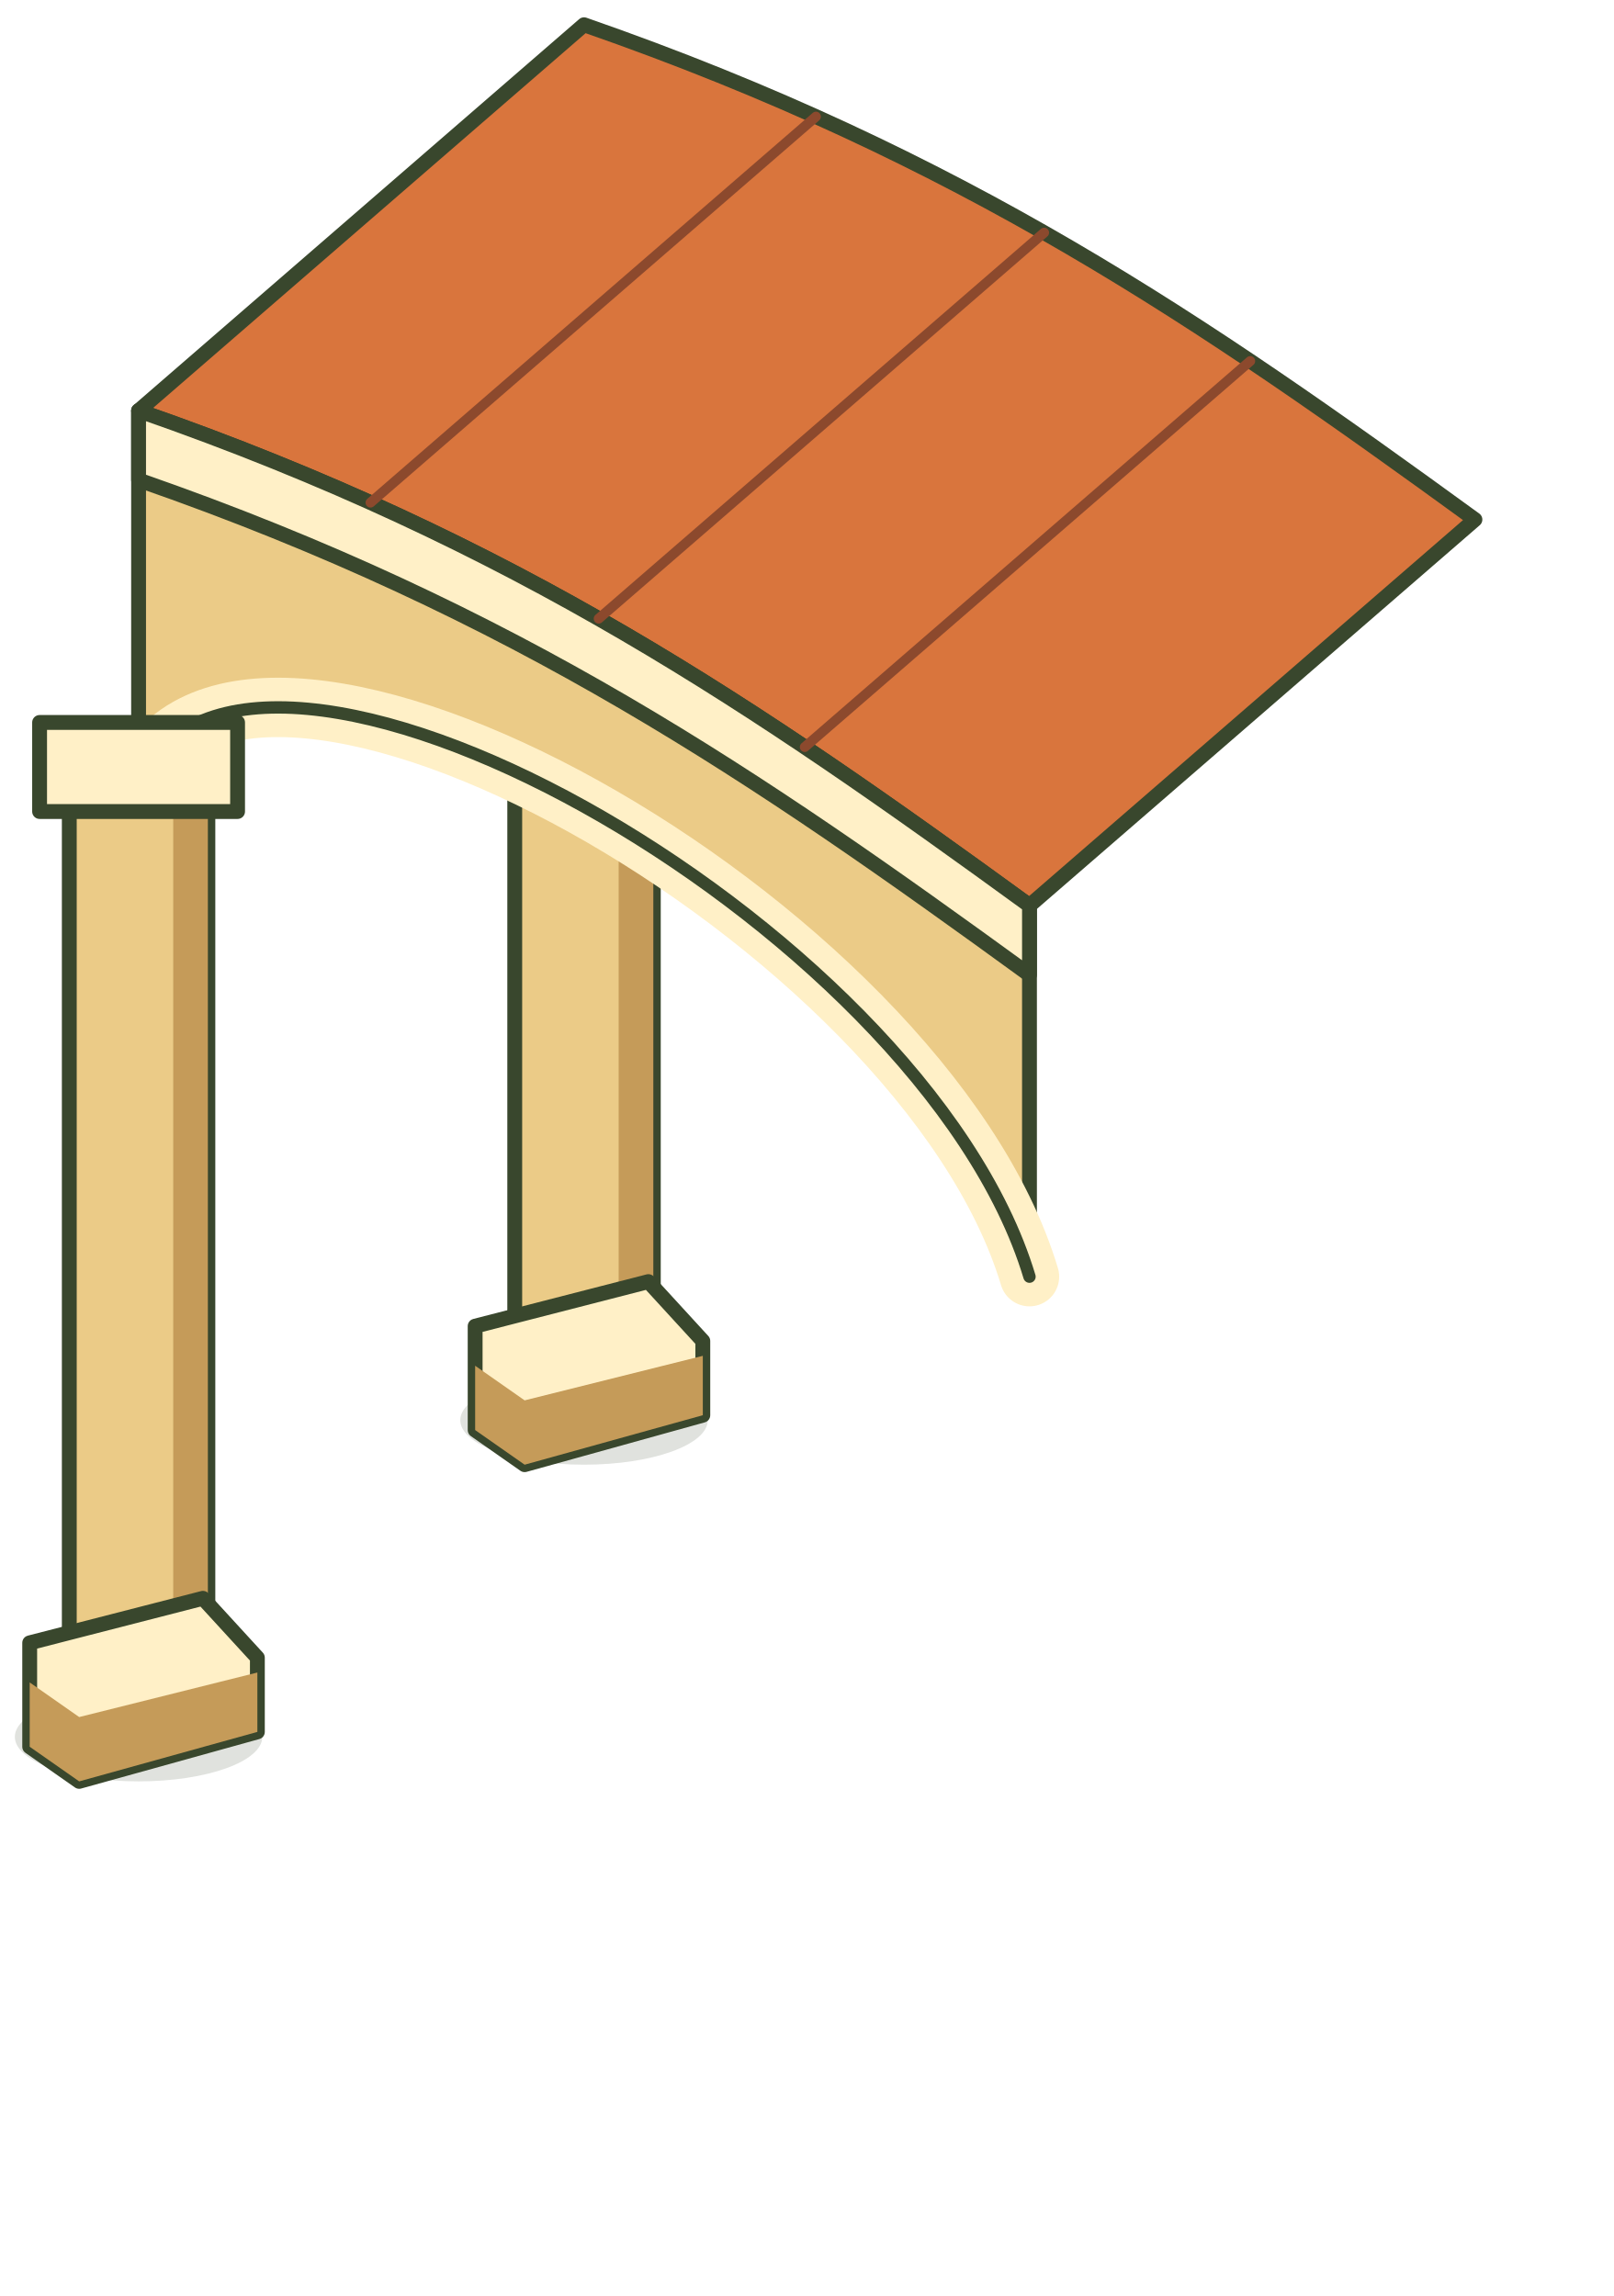
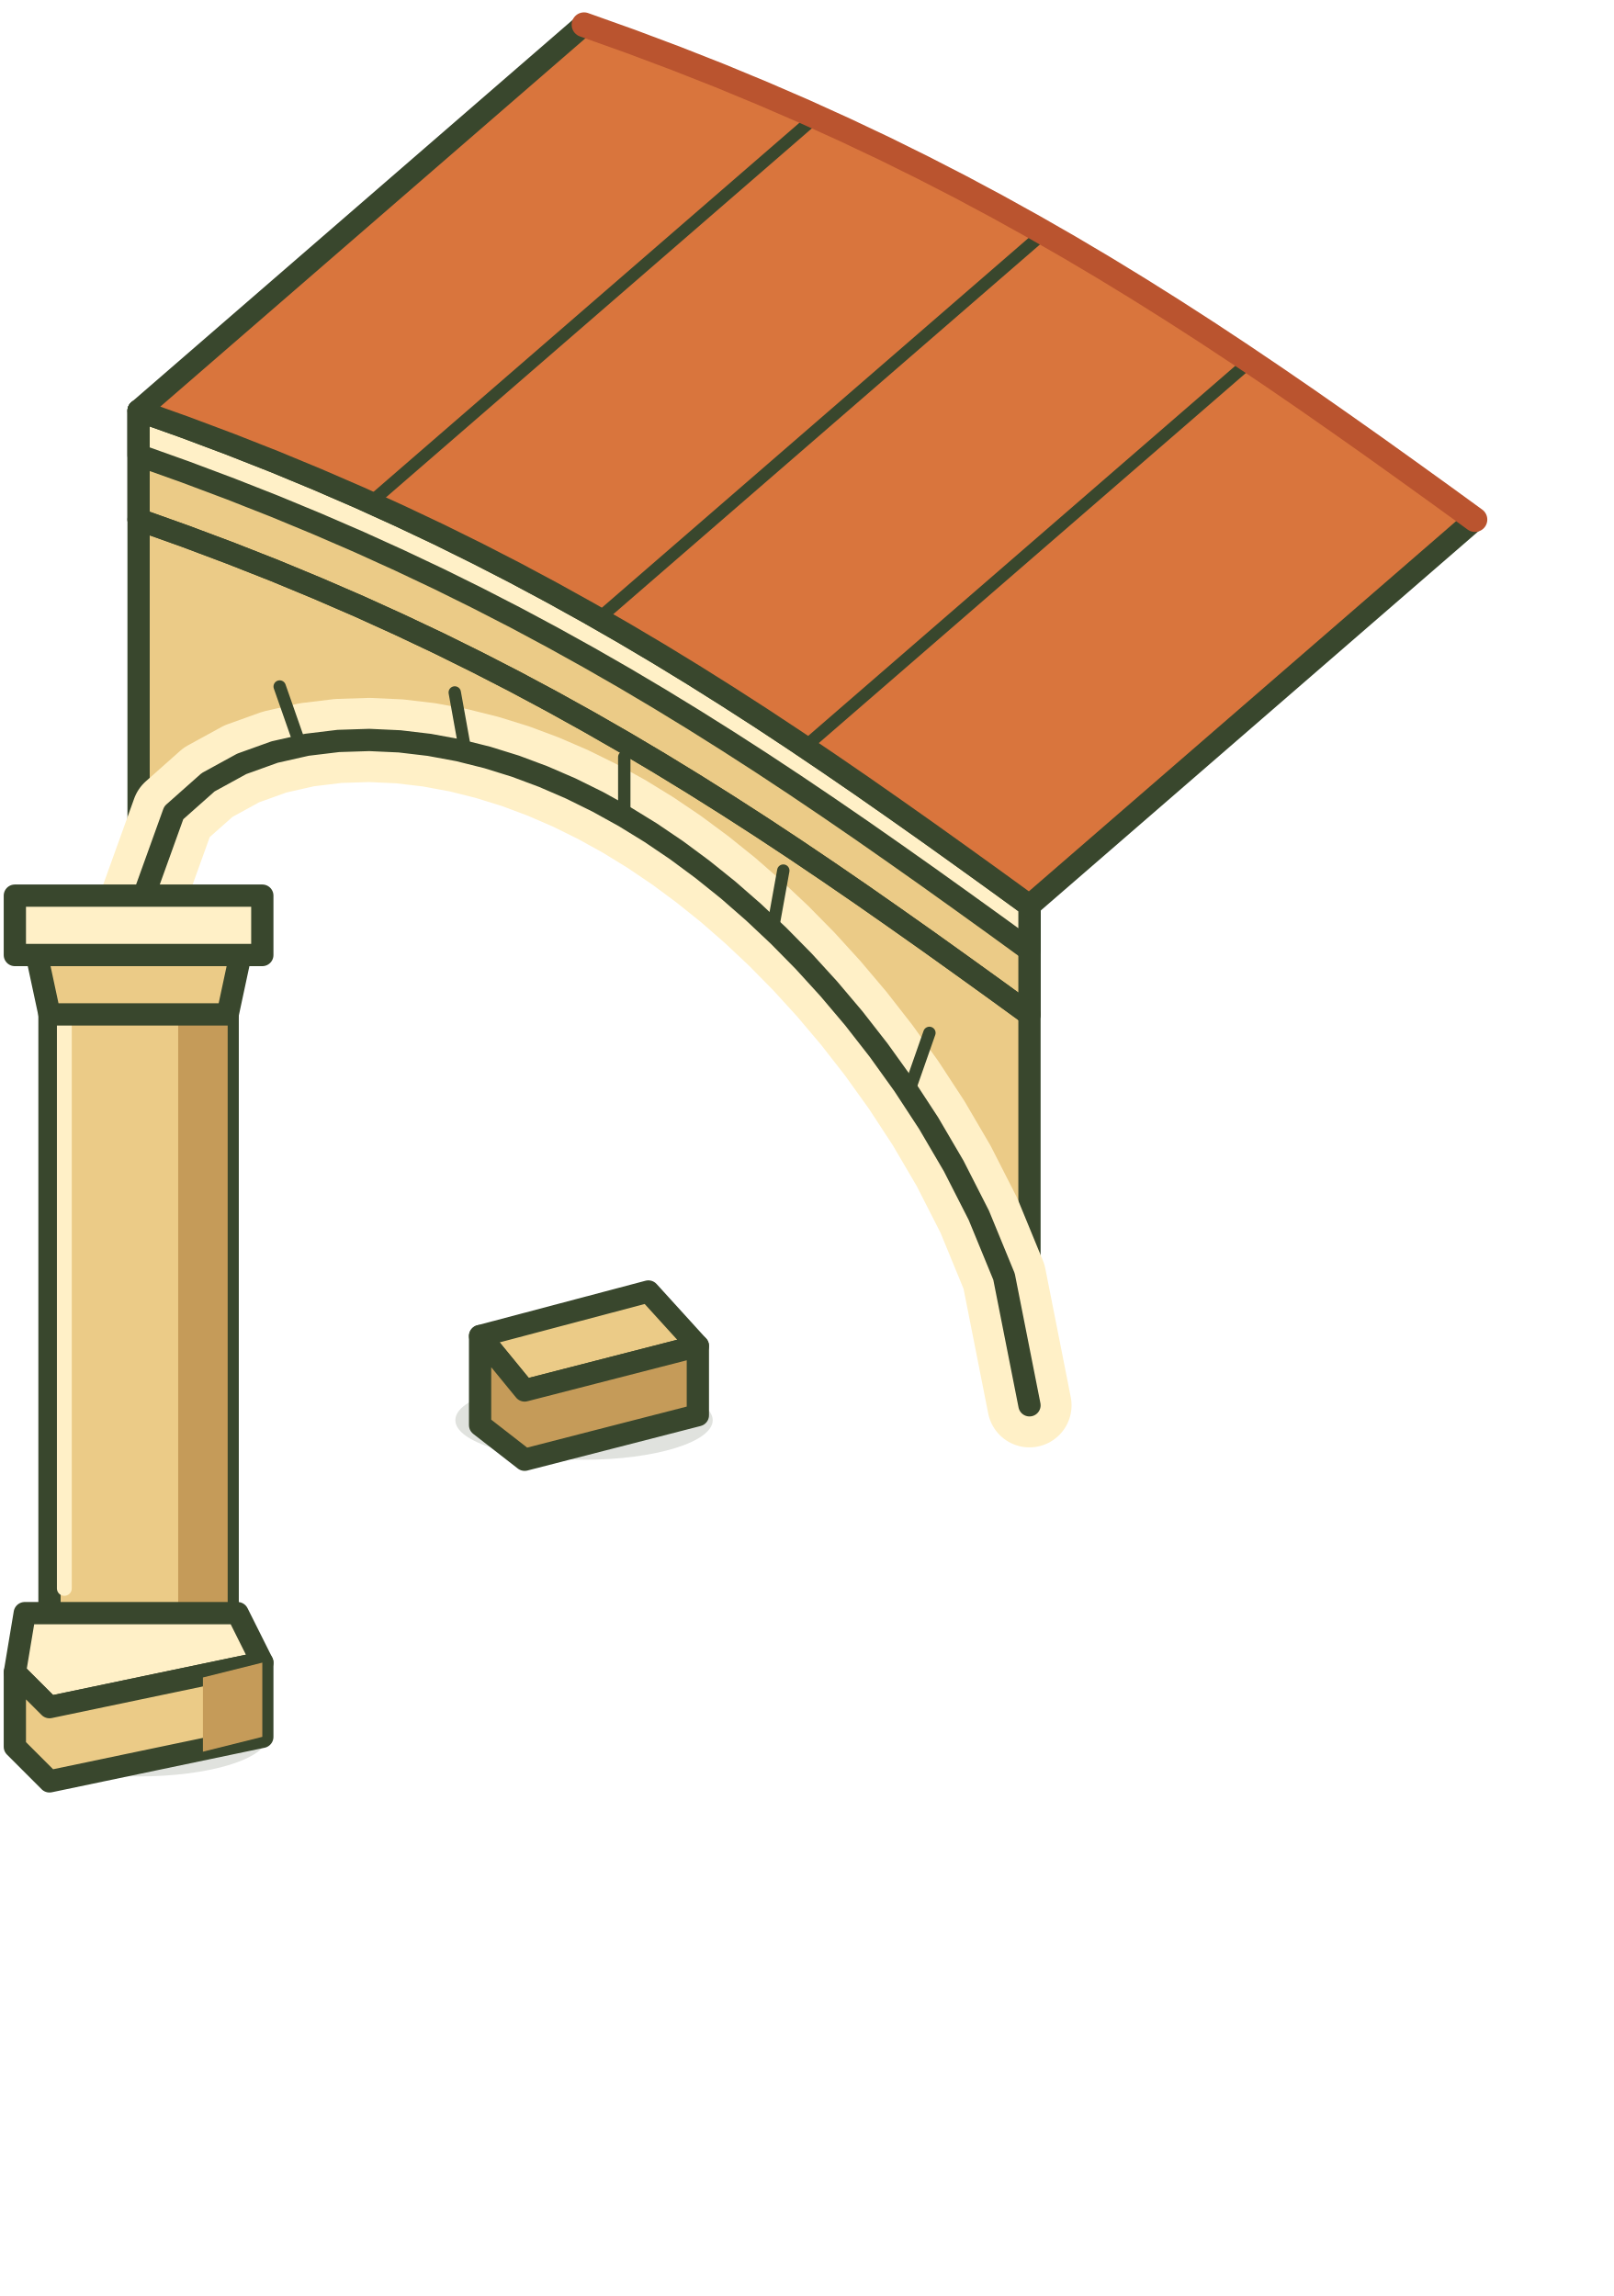
- <svg xmlns="http://www.w3.org/2000/svg" width="326" height="464" viewBox="4872 1547 326 464" fill="none" stroke-linecap="round" stroke-linejoin="round">
-   <path data-contact-shadow="colonnade" d="M4875 1898a25 9 0 1 0 50 0a25 9 0 1 0 -50 0 M4965 1834a25 9 0 1 0 50 0a25 9 0 1 0 -50 0" fill="#39472d" opacity=".16" />
-   <path d="M4976 1642H5004V1819H4976Z" fill="#EBCB87" stroke="#39472d" stroke-width="3" />
-   <path d="M4997 1643H5004V1819H4997Z" fill="#C59B59" stroke="none" stroke-width="3" />
-   <path d="M4970 1629H5010V1647H4970Z" fill="#FFF0C7" stroke="#39472d" stroke-width="3" />
-   <path d="M4968 1815L5003 1806L5014 1818V1833L4978 1843L4968 1836Z" fill="#FFF0C7" stroke="#39472d" stroke-width="3" />
-   <path d="M4968 1836L4978 1843L5014 1833V1821L4978 1830L4968 1823Z" fill="#C59B59" stroke="none" stroke-width="3" />
-   <path d="M4900 1630C4976.67 1656.67 5025 1690 5080 1730L5080 1805C5058.4 1733 4921.6 1657 4900 1705Z" fill="#EBCB87" stroke="#39472d" stroke-width="3" />
-   <path d="M4900 1705C4921.6 1657 5058.4 1733 5080 1805" fill="none" stroke="#FFF0C7" stroke-width="12" />
-   <path d="M4900 1705C4921.6 1657 5058.4 1733 5080 1805" fill="none" stroke="#39472d" stroke-width="2.5" />
-   <path d="M4900 1630C4976.67 1656.67 5025 1690 5080 1730L5170 1652C5115 1612 5066.67 1578.67 4990 1552Z" fill="#D9753D" stroke="#39472d" stroke-width="3" />
-   <path d="M4900 1630C4976.67 1656.67 5025 1690 5080 1730L5080 1744C5025 1704 4976.67 1670.67 4900 1644Z" fill="#FFF0C7" stroke="#39472d" stroke-width="3" />
-   <path d="M4946.86 1648.57L5036.86 1570.57" fill="none" stroke="#8C492D" stroke-width="2" />
-   <path d="M4992.96 1672.02L5082.96 1594.02" fill="none" stroke="#8C492D" stroke-width="2" />
-   <path d="M5034.6 1697.97L5124.6 1619.97" fill="none" stroke="#8C492D" stroke-width="2" />
-   <path d="M4886 1706H4914V1883H4886Z" fill="#EBCB87" stroke="#39472d" stroke-width="3" />
-   <path d="M4907 1707H4914V1883H4907Z" fill="#C59B59" stroke="none" stroke-width="3" />
-   <path d="M4880 1693H4920V1711H4880Z" fill="#FFF0C7" stroke="#39472d" stroke-width="3" />
-   <path d="M4878 1879L4913 1870L4924 1882V1897L4888 1907L4878 1900Z" fill="#FFF0C7" stroke="#39472d" stroke-width="3" />
-   <path d="M4878 1900L4888 1907L4924 1897V1885L4888 1894L4878 1887Z" fill="#C59B59" stroke="none" stroke-width="3" />
+ <svg xmlns="http://www.w3.org/2000/svg" width="326" height="464" viewBox="0 0 326 464" fill="none" stroke-linecap="round" stroke-linejoin="round">
+   <path data-contact-shadow="colonnade" d="M2 351a26 8 0 1 0 52 0a26 8 0 1 0 -52 0M92 287a26 8 0 1 0 52 0a26 8 0 1 0 -52 0" fill="#39472d" opacity=".16" />
+   <g data-rear-boundary-plinth="true">
+     <path d="M97 270L131 261L141 272L106 281Z" fill="#EBCB87" stroke="#39472d" stroke-width="4.5" />
+     <path d="M97 270L106 281L141 272V286L106 295L97 288Z" fill="#C59B59" stroke="#39472d" stroke-width="4.5" />
+   </g>
+   <g data-open-round-arch="true">
+     <path d="M28 83L37.44 86.37L46.6 89.81L55.49 93.31L64.13 96.89L72.54 100.53L80.73 104.25L88.72 108.03L96.52 111.89L104.14 115.81L111.61 119.81L118.93 123.87L126.13 128L133.21 132.2L140.19 136.47L147.09 140.81L153.93 145.22L160.71 149.7L167.45 154.25L174.18 158.87L180.89 163.56L187.62 168.31L194.37 173.14L201.16 178.03L208 183L208 284L202.86 258L197.76 245.59L192.68 235.62L187.62 226.98L182.57 219.26L177.53 212.24L172.5 205.79L167.45 199.82L162.4 194.28L157.32 189.12L152.22 184.32L147.09 179.84L141.92 175.69L136.71 171.83L131.45 168.27L126.13 165L120.74 162.02L115.29 159.33L109.76 156.94L104.14 154.84L98.44 153.07L92.64 151.62L86.74 150.53L80.73 149.82L74.61 149.54L68.37 149.74L62 150.51L55.49 151.98L48.84 154.37L42.05 158.09L35.11 164.25L28 184Z" fill="#EBCB87" stroke="#39472d" stroke-width="4.5" />
+     <path d="M28 184L35.11 164.25L42.05 158.09L48.84 154.37L55.49 151.98L62 150.51L68.37 149.74L74.61 149.54L80.73 149.82L86.74 150.53L92.64 151.62L98.44 153.07L104.14 154.84L109.76 156.94L115.29 159.33L120.74 162.02L126.13 165L131.45 168.27L136.71 171.83L141.92 175.69L147.09 179.84L152.22 184.32L157.32 189.12L162.4 194.28L167.45 199.82L172.5 205.79L177.53 212.24L182.57 219.26L187.62 226.98L192.68 235.62L197.76 245.59L202.86 258L208 284" fill="none" stroke="#FFF0C7" stroke-width="17" />
+     <path d="M28 184L35.11 164.25L42.05 158.09L48.84 154.37L55.49 151.98L62 150.51L68.37 149.74L74.61 149.54L80.73 149.82L86.74 150.53L92.64 151.62L98.44 153.07L104.14 154.84L109.76 156.94L115.29 159.33L120.74 162.02L126.13 165L131.45 168.27L136.71 171.83L141.92 175.69L147.09 179.84L152.22 184.32L157.32 189.12L162.4 194.28L167.45 199.82L172.5 205.79L177.53 212.24L182.57 219.26L187.62 226.98L192.68 235.62L197.76 245.59L202.86 258L208 284" fill="none" stroke="#39472d" stroke-width="4.5" />
+     <path d="M60.71 150.74l-4.2 -12" fill="none" stroke="#39472d" stroke-width="2.5" />
+     <path d="M94.04 151.94l-2.16 -12" fill="none" stroke="#39472d" stroke-width="2.5" />
+     <path d="M126.13 165l0 -12" fill="none" stroke="#39472d" stroke-width="2.5" />
+     <path d="M156.1 187.94l2.16 -12" fill="none" stroke="#39472d" stroke-width="2.5" />
+     <path d="M183.58 220.74l4.2 -12" fill="none" stroke="#39472d" stroke-width="2.5" />
+   </g>
+   <g data-solid-entablature="true">
+     <path d="M28 83L37.44 86.37L46.6 89.81L55.49 93.31L64.13 96.89L72.54 100.53L80.73 104.25L88.72 108.03L96.52 111.89L104.14 115.81L111.61 119.81L118.93 123.87L126.13 128L133.21 132.2L140.19 136.47L147.09 140.81L153.93 145.22L160.71 149.7L167.45 154.25L174.18 158.87L180.89 163.56L187.62 168.31L194.37 173.14L201.16 178.03L208 183L208 205L201.16 200.03L194.37 195.14L187.62 190.31L180.89 185.56L174.18 180.87L167.45 176.25L160.71 171.7L153.93 167.22L147.09 162.81L140.19 158.47L133.21 154.2L126.13 150L118.93 145.87L111.61 141.81L104.14 137.81L96.52 133.89L88.72 130.03L80.73 126.25L72.54 122.53L64.13 118.89L55.49 115.31L46.6 111.81L37.44 108.37L28 105Z" fill="#EBCB87" stroke="#39472d" stroke-width="4.5" />
+     <path d="M28 83L37.44 86.37L46.6 89.81L55.49 93.31L64.13 96.89L72.54 100.53L80.73 104.25L88.72 108.03L96.52 111.89L104.14 115.81L111.61 119.81L118.93 123.87L126.13 128L133.21 132.2L140.19 136.47L147.09 140.81L153.93 145.22L160.71 149.7L167.45 154.25L174.18 158.87L180.89 163.56L187.62 168.31L194.37 173.14L201.16 178.03L208 183L208 192L201.16 187.03L194.37 182.14L187.62 177.31L180.89 172.56L174.18 167.87L167.45 163.25L160.71 158.7L153.93 154.22L147.09 149.81L140.19 145.47L133.21 141.2L126.13 137L118.93 132.87L111.61 128.81L104.14 124.81L96.52 120.89L88.72 117.03L80.73 113.25L72.54 109.53L64.13 105.89L55.49 102.31L46.6 98.81L37.44 95.37L28 92Z" fill="#FFF0C7" stroke="#39472d" stroke-width="4.5" />
+     <path d="M28 105L37.44 108.37L46.6 111.81L55.49 115.31L64.13 118.89L72.54 122.53L80.73 126.25L88.72 130.03L96.52 133.89L104.14 137.81L111.61 141.81L118.93 145.87L126.13 150L133.21 154.2L140.19 158.47L147.09 162.81L153.93 167.22L160.71 171.7L167.45 176.25L174.18 180.87L180.89 185.56L187.62 190.31L194.37 195.14L201.16 200.03L208 205" fill="none" stroke="#39472d" stroke-width="4.5" />
+   </g>
+   <g data-tiled-roof="terracotta">
+     <path d="M28 83L37.44 86.37L46.6 89.81L55.49 93.31L64.13 96.89L72.54 100.53L80.73 104.25L88.72 108.03L96.52 111.89L104.14 115.81L111.61 119.81L118.93 123.87L126.13 128L133.21 132.2L140.19 136.47L147.09 140.81L153.93 145.22L160.71 149.7L167.45 154.25L174.18 158.87L180.89 163.56L187.62 168.31L194.37 173.14L201.16 178.03L208 183L298 105L291.16 100.03L284.37 95.14L277.62 90.31L270.89 85.56L264.18 80.87L257.45 76.25L250.71 71.7L243.93 67.22L237.09 62.81L230.19 58.47L223.21 54.2L216.13 50L208.93 45.87L201.61 41.81L194.14 37.81L186.52 33.89L178.72 30.03L170.73 26.25L162.54 22.53L154.13 18.89L145.49 15.31L136.6 11.81L127.44 8.37L118 5Z" fill="#D9753D" stroke="#39472d" stroke-width="4.5" />
+     <path d="M74.86 101.57L164.86 23.57" fill="none" stroke="#39472d" stroke-width="2.5" />
+     <path d="M120.96 125.02L210.96 47.02" fill="none" stroke="#39472d" stroke-width="2.5" />
+     <path d="M162.6 150.97L252.6 72.97" fill="none" stroke="#39472d" stroke-width="2.5" />
+     <path d="M118 5L127.44 8.37L136.6 11.81L145.49 15.31L154.13 18.89L162.54 22.53L170.73 26.25L178.72 30.03L186.52 33.89L194.14 37.81L201.61 41.81L208.93 45.87L216.13 50L223.21 54.2L230.19 58.47L237.09 62.81L243.93 67.22L250.71 71.7L257.45 76.25L264.18 80.87L270.89 85.56L277.62 90.31L284.37 95.14L291.16 100.03L298 105" fill="none" stroke="#BA542F" stroke-width="5" />
+   </g>
+   <g data-arcade-pier="front">
+     <path d="M10 199H46V331H10Z" fill="#EBCB87" stroke="#39472d" stroke-width="4.5" />
+     <path d="M36 201H46V330H36Z" fill="#C59B59" stroke="none" stroke-width="4.5" />
+     <path d="M13 205V321" fill="none" stroke="#FFF0C7" stroke-width="3" />
+     <path d="M7 191H49L46 205H10Z" fill="#EBCB87" stroke="#39472d" stroke-width="4.5" />
+     <path d="M3 181H53V193H3Z" fill="#FFF0C7" stroke="#39472d" stroke-width="4.5" />
+     <path d="M5 326H48L53 336L10 345L3 338Z" fill="#FFF0C7" stroke="#39472d" stroke-width="4.5" />
+     <path d="M3 338L10 345L53 336V351L10 360L3 353Z" fill="#EBCB87" stroke="#39472d" stroke-width="4.5" />
+     <path d="M41 339L53 336V351L41 354Z" fill="#C59B59" stroke="none" stroke-width="4.5" />
+   </g>
</svg>
